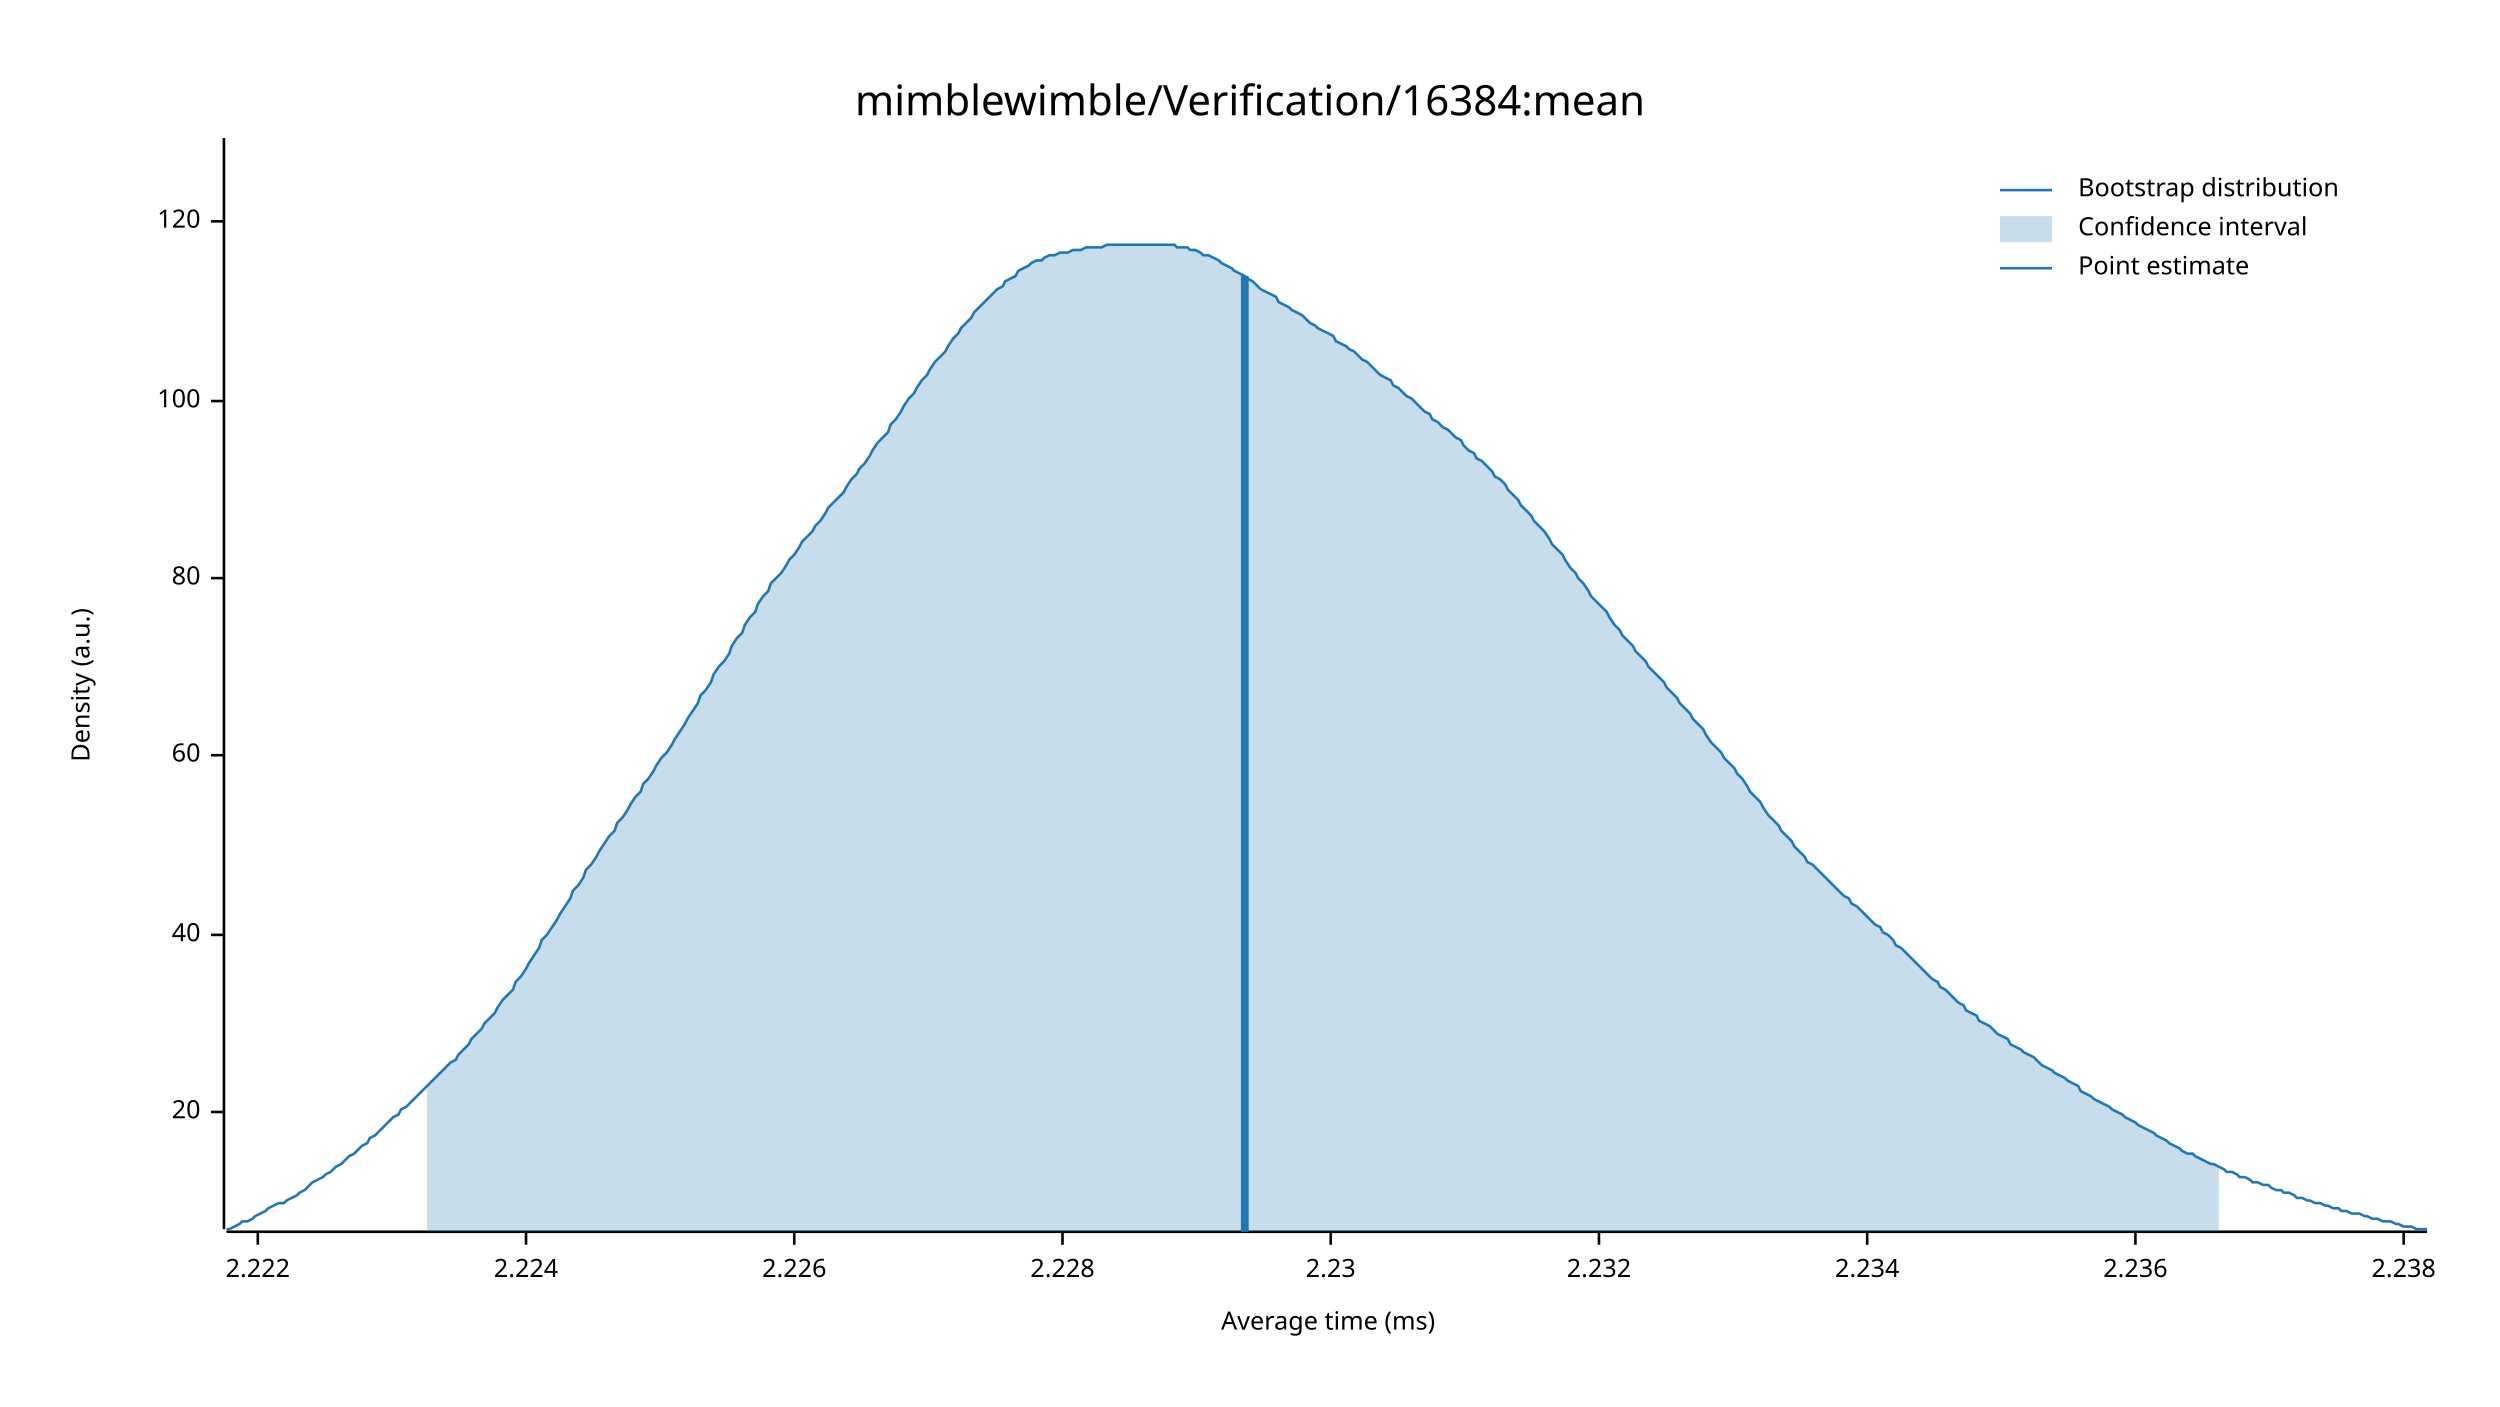
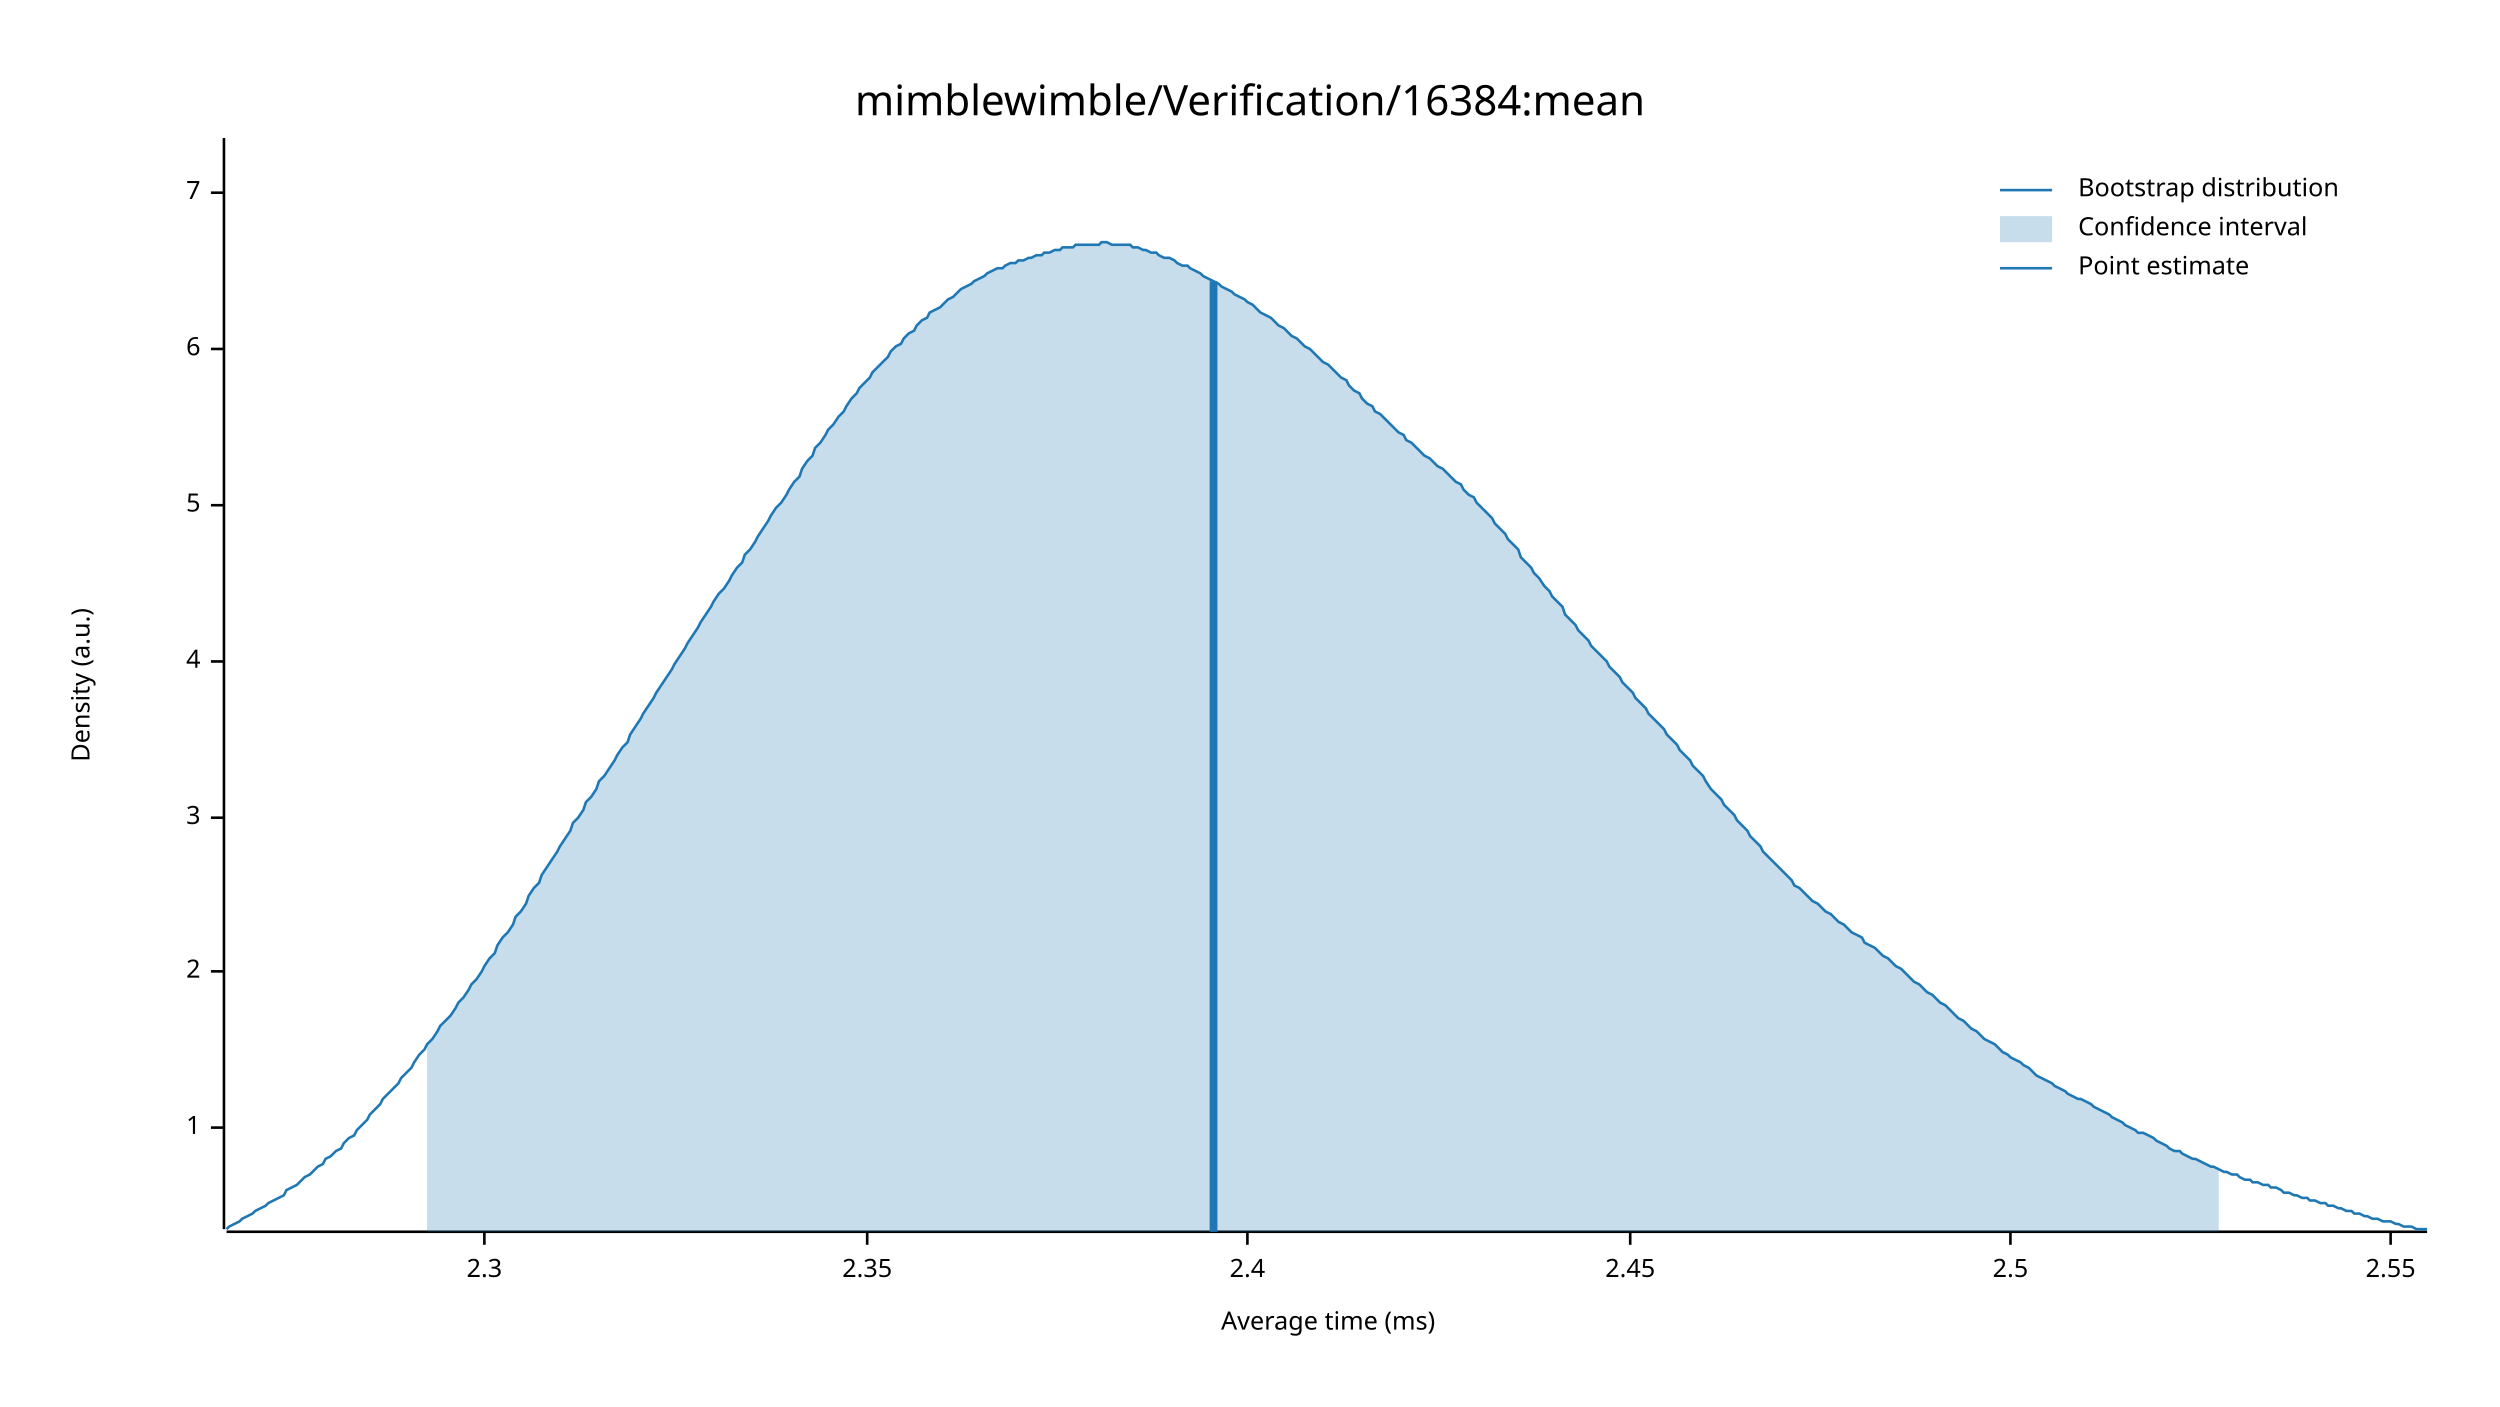
<svg xmlns="http://www.w3.org/2000/svg" width="960" height="540" viewBox="0 0 960 540">
  <text x="480" y="32" dy="0.76em" text-anchor="middle" font-family="sans-serif" font-size="16.129" opacity="1" fill="#000000">
mimblewimble/Verification/16384:mean
</text>
  <text x="27" y="263" dy="0.76em" text-anchor="middle" font-family="sans-serif" font-size="9.677" opacity="1" fill="#000000" transform="rotate(270, 27, 263)">
Density (a.u.)
</text>
  <text x="510" y="513" dy="-0.5ex" text-anchor="middle" font-family="sans-serif" font-size="9.677" opacity="1" fill="#000000">
Average time (ms)
</text>
  <polyline fill="none" opacity="1" stroke="#000000" stroke-width="1" points="86,53 86,472 " />
-   <text x="77" y="427" dy="0.5ex" text-anchor="end" font-family="sans-serif" font-size="9.677" opacity="1" fill="#000000">
- 20
+   <text x="77" y="433" dy="0.5ex" text-anchor="end" font-family="sans-serif" font-size="9.677" opacity="1" fill="#000000">
+ 1
</text>
-   <polyline fill="none" opacity="1" stroke="#000000" stroke-width="1" points="81,427 86,427 " />
-   <text x="77" y="359" dy="0.5ex" text-anchor="end" font-family="sans-serif" font-size="9.677" opacity="1" fill="#000000">
- 40
+   <polyline fill="none" opacity="1" stroke="#000000" stroke-width="1" points="81,433 86,433 " />
+   <text x="77" y="373" dy="0.5ex" text-anchor="end" font-family="sans-serif" font-size="9.677" opacity="1" fill="#000000">
+ 2
</text>
-   <polyline fill="none" opacity="1" stroke="#000000" stroke-width="1" points="81,359 86,359 " />
-   <text x="77" y="290" dy="0.5ex" text-anchor="end" font-family="sans-serif" font-size="9.677" opacity="1" fill="#000000">
- 60
+   <polyline fill="none" opacity="1" stroke="#000000" stroke-width="1" points="81,373 86,373 " />
+   <text x="77" y="314" dy="0.5ex" text-anchor="end" font-family="sans-serif" font-size="9.677" opacity="1" fill="#000000">
+ 3
</text>
-   <polyline fill="none" opacity="1" stroke="#000000" stroke-width="1" points="81,290 86,290 " />
-   <text x="77" y="222" dy="0.5ex" text-anchor="end" font-family="sans-serif" font-size="9.677" opacity="1" fill="#000000">
- 80
+   <polyline fill="none" opacity="1" stroke="#000000" stroke-width="1" points="81,314 86,314 " />
+   <text x="77" y="254" dy="0.5ex" text-anchor="end" font-family="sans-serif" font-size="9.677" opacity="1" fill="#000000">
+ 4
</text>
-   <polyline fill="none" opacity="1" stroke="#000000" stroke-width="1" points="81,222 86,222 " />
-   <text x="77" y="154" dy="0.5ex" text-anchor="end" font-family="sans-serif" font-size="9.677" opacity="1" fill="#000000">
- 100
+   <polyline fill="none" opacity="1" stroke="#000000" stroke-width="1" points="81,254 86,254 " />
+   <text x="77" y="194" dy="0.5ex" text-anchor="end" font-family="sans-serif" font-size="9.677" opacity="1" fill="#000000">
+ 5
</text>
-   <polyline fill="none" opacity="1" stroke="#000000" stroke-width="1" points="81,154 86,154 " />
-   <text x="77" y="85" dy="0.5ex" text-anchor="end" font-family="sans-serif" font-size="9.677" opacity="1" fill="#000000">
- 120
+   <polyline fill="none" opacity="1" stroke="#000000" stroke-width="1" points="81,194 86,194 " />
+   <text x="77" y="134" dy="0.5ex" text-anchor="end" font-family="sans-serif" font-size="9.677" opacity="1" fill="#000000">
+ 6
</text>
-   <polyline fill="none" opacity="1" stroke="#000000" stroke-width="1" points="81,85 86,85 " />
+   <polyline fill="none" opacity="1" stroke="#000000" stroke-width="1" points="81,134 86,134 " />
+   <text x="77" y="74" dy="0.5ex" text-anchor="end" font-family="sans-serif" font-size="9.677" opacity="1" fill="#000000">
+ 7
+ </text>
+   <polyline fill="none" opacity="1" stroke="#000000" stroke-width="1" points="81,74 86,74 " />
  <polyline fill="none" opacity="1" stroke="#000000" stroke-width="1" points="87,473 932,473 " />
-   <text x="99" y="483" dy="0.76em" text-anchor="middle" font-family="sans-serif" font-size="9.677" opacity="1" fill="#000000">
- 2.222
+   <text x="186" y="483" dy="0.76em" text-anchor="middle" font-family="sans-serif" font-size="9.677" opacity="1" fill="#000000">
+ 2.3
</text>
-   <polyline fill="none" opacity="1" stroke="#000000" stroke-width="1" points="99,473 99,478 " />
-   <text x="202" y="483" dy="0.76em" text-anchor="middle" font-family="sans-serif" font-size="9.677" opacity="1" fill="#000000">
- 2.224
+   <polyline fill="none" opacity="1" stroke="#000000" stroke-width="1" points="186,473 186,478 " />
+   <text x="333" y="483" dy="0.76em" text-anchor="middle" font-family="sans-serif" font-size="9.677" opacity="1" fill="#000000">
+ 2.35
</text>
-   <polyline fill="none" opacity="1" stroke="#000000" stroke-width="1" points="202,473 202,478 " />
-   <text x="305" y="483" dy="0.76em" text-anchor="middle" font-family="sans-serif" font-size="9.677" opacity="1" fill="#000000">
- 2.226
+   <polyline fill="none" opacity="1" stroke="#000000" stroke-width="1" points="333,473 333,478 " />
+   <text x="479" y="483" dy="0.76em" text-anchor="middle" font-family="sans-serif" font-size="9.677" opacity="1" fill="#000000">
+ 2.4
</text>
-   <polyline fill="none" opacity="1" stroke="#000000" stroke-width="1" points="305,473 305,478 " />
-   <text x="408" y="483" dy="0.76em" text-anchor="middle" font-family="sans-serif" font-size="9.677" opacity="1" fill="#000000">
- 2.228
+   <polyline fill="none" opacity="1" stroke="#000000" stroke-width="1" points="479,473 479,478 " />
+   <text x="626" y="483" dy="0.76em" text-anchor="middle" font-family="sans-serif" font-size="9.677" opacity="1" fill="#000000">
+ 2.45
</text>
-   <polyline fill="none" opacity="1" stroke="#000000" stroke-width="1" points="408,473 408,478 " />
-   <text x="511" y="483" dy="0.76em" text-anchor="middle" font-family="sans-serif" font-size="9.677" opacity="1" fill="#000000">
- 2.23
+   <polyline fill="none" opacity="1" stroke="#000000" stroke-width="1" points="626,473 626,478 " />
+   <text x="772" y="483" dy="0.76em" text-anchor="middle" font-family="sans-serif" font-size="9.677" opacity="1" fill="#000000">
+ 2.5
</text>
-   <polyline fill="none" opacity="1" stroke="#000000" stroke-width="1" points="511,473 511,478 " />
-   <text x="614" y="483" dy="0.76em" text-anchor="middle" font-family="sans-serif" font-size="9.677" opacity="1" fill="#000000">
- 2.232
+   <polyline fill="none" opacity="1" stroke="#000000" stroke-width="1" points="772,473 772,478 " />
+   <text x="918" y="483" dy="0.76em" text-anchor="middle" font-family="sans-serif" font-size="9.677" opacity="1" fill="#000000">
+ 2.55
</text>
-   <polyline fill="none" opacity="1" stroke="#000000" stroke-width="1" points="614,473 614,478 " />
-   <text x="717" y="483" dy="0.76em" text-anchor="middle" font-family="sans-serif" font-size="9.677" opacity="1" fill="#000000">
- 2.234
- </text>
-   <polyline fill="none" opacity="1" stroke="#000000" stroke-width="1" points="717,473 717,478 " />
-   <text x="820" y="483" dy="0.76em" text-anchor="middle" font-family="sans-serif" font-size="9.677" opacity="1" fill="#000000">
- 2.236
- </text>
-   <polyline fill="none" opacity="1" stroke="#000000" stroke-width="1" points="820,473 820,478 " />
-   <text x="923" y="483" dy="0.76em" text-anchor="middle" font-family="sans-serif" font-size="9.677" opacity="1" fill="#000000">
- 2.238
- </text>
-   <polyline fill="none" opacity="1" stroke="#000000" stroke-width="1" points="923,473 923,478 " />
-   <polyline fill="none" opacity="1" stroke="#1F78B4" stroke-width="1" points="87,472 88,472 90,471 92,470 93,469 95,469 97,468 98,467 100,466 102,465 103,464 105,463 107,462 109,462 110,461 112,460 114,459 115,458 117,457 119,455 120,454 122,453 124,452 125,451 127,450 129,448 131,447 132,446 134,444 136,443 137,442 139,440 141,439 142,437 144,436 146,434 147,433 149,431 151,429 153,428 154,426 156,425 158,423 159,422 161,420 163,418 164,417 166,415 168,413 169,412 171,410 173,408 175,407 176,405 178,403 180,401 181,399 183,397 185,395 186,393 188,391 190,389 191,387 193,384 195,382 197,380 198,377 200,375 202,372 203,370 205,367 207,364 208,361 210,359 212,356 214,353 215,351 217,348 219,345 220,342 222,340 224,337 225,334 227,332 229,329 230,327 232,324 234,321 236,319 237,316 239,314 241,311 242,309 244,306 246,304 247,301 249,299 251,296 252,294 254,291 256,289 258,286 259,284 261,281 263,278 264,276 266,273 268,270 269,267 271,265 273,262 274,259 276,256 278,254 280,251 281,248 283,245 285,243 286,240 288,237 290,235 291,232 293,229 295,227 296,224 298,222 300,220 302,217 303,215 305,213 307,210 308,208 310,206 312,204 313,202 315,200 317,197 318,195 320,193 322,191 324,189 325,187 327,184 329,182 330,180 332,178 334,175 335,173 337,170 339,168 341,166 342,163 344,161 346,158 347,156 349,153 351,151 352,149 354,146 356,144 357,142 359,139 361,137 363,135 364,133 366,130 368,128 369,126 371,124 373,122 374,120 376,118 378,116 379,115 381,113 383,111 385,110 386,108 388,107 390,106 391,104 393,103 395,102 396,101 398,100 400,100 401,99 403,98 405,98 407,97 408,97 410,97 412,96 413,96 415,96 417,95 418,95 420,95 422,95 423,95 425,94 427,94 429,94 430,94 432,94 434,94 435,94 437,94 439,94 440,94 442,94 444,94 445,94 447,94 449,94 451,94 452,95 454,95 456,95 457,96 459,96 461,97 462,98 464,98 466,99 468,100 469,101 471,102 473,103 474,104 476,105 478,106 479,107 481,108 483,110 484,111 486,112 488,113 490,114 491,116 493,117 495,118 496,119 498,120 500,121 501,122 503,124 505,125 506,126 508,127 510,128 512,129 513,131 515,132 517,133 518,134 520,135 522,137 523,138 525,139 527,141 528,142 530,144 532,145 534,146 535,148 537,149 539,151 540,152 542,153 544,155 545,156 547,158 549,159 550,161 552,162 554,164 556,165 557,166 559,168 561,169 562,171 564,173 566,174 567,176 569,177 571,179 573,181 574,183 576,184 578,186 579,188 581,190 583,192 584,194 586,196 588,198 589,200 591,202 593,204 595,207 596,209 598,211 600,213 601,215 603,218 605,220 606,222 608,224 610,227 611,229 613,231 615,233 617,235 618,237 620,240 622,242 623,244 625,246 627,248 628,250 630,252 632,254 633,256 635,258 637,260 639,262 640,264 642,266 644,268 645,270 647,272 649,274 650,276 652,278 654,280 655,282 657,285 659,287 661,289 662,291 664,293 666,295 667,297 669,299 671,302 672,304 674,306 676,308 677,310 679,313 681,315 683,317 684,319 686,321 688,323 689,325 691,327 693,329 694,331 696,332 698,334 700,336 701,337 703,339 705,341 706,342 708,344 710,345 711,347 713,348 715,350 716,351 718,353 720,355 722,356 723,358 725,359 727,361 728,363 730,364 732,366 733,367 735,369 737,371 738,372 740,374 742,376 744,377 745,379 747,380 749,382 750,383 752,385 754,386 755,388 757,389 759,390 760,392 762,393 764,394 766,396 767,397 769,398 771,399 772,401 774,402 776,403 777,404 779,405 781,406 782,407 784,409 786,410 788,411 789,412 791,413 793,414 794,415 796,416 798,417 799,419 801,420 803,421 804,422 806,423 808,424 810,425 811,426 813,427 815,428 816,429 818,430 820,431 821,432 823,433 825,434 827,435 828,436 830,437 832,438 833,439 835,440 837,441 838,442 840,443 842,443 843,444 845,445 847,446 849,447 850,447 852,448 854,449 855,450 857,450 859,451 860,452 862,452 864,453 865,454 867,454 869,455 871,455 872,456 874,457 876,457 877,458 879,458 881,459 882,460 884,460 886,461 887,461 889,462 891,462 893,463 894,463 896,464 898,464 899,465 901,465 903,466 904,466 906,466 908,467 909,467 911,468 913,468 915,469 916,469 918,469 920,470 921,470 923,471 925,471 926,471 928,472 930,472 932,472 " />
-   <polygon opacity="0.25" fill="#1F78B4" points="164,417 166,415 168,413 169,412 171,410 173,408 175,407 176,405 178,403 180,401 181,399 183,397 185,395 186,393 188,391 190,389 191,387 193,384 195,382 197,380 198,377 200,375 202,372 203,370 205,367 207,364 208,361 210,359 212,356 214,353 215,351 217,348 219,345 220,342 222,340 224,337 225,334 227,332 229,329 230,327 232,324 234,321 236,319 237,316 239,314 241,311 242,309 244,306 246,304 247,301 249,299 251,296 252,294 254,291 256,289 258,286 259,284 261,281 263,278 264,276 266,273 268,270 269,267 271,265 273,262 274,259 276,256 278,254 280,251 281,248 283,245 285,243 286,240 288,237 290,235 291,232 293,229 295,227 296,224 298,222 300,220 302,217 303,215 305,213 307,210 308,208 310,206 312,204 313,202 315,200 317,197 318,195 320,193 322,191 324,189 325,187 327,184 329,182 330,180 332,178 334,175 335,173 337,170 339,168 341,166 342,163 344,161 346,158 347,156 349,153 351,151 352,149 354,146 356,144 357,142 359,139 361,137 363,135 364,133 366,130 368,128 369,126 371,124 373,122 374,120 376,118 378,116 379,115 381,113 383,111 385,110 386,108 388,107 390,106 391,104 393,103 395,102 396,101 398,100 400,100 401,99 403,98 405,98 407,97 408,97 410,97 412,96 413,96 415,96 417,95 418,95 420,95 422,95 423,95 425,94 427,94 429,94 430,94 432,94 434,94 435,94 437,94 439,94 440,94 442,94 444,94 445,94 447,94 449,94 451,94 452,95 454,95 456,95 457,96 459,96 461,97 462,98 464,98 466,99 468,100 469,101 471,102 473,103 474,104 476,105 478,106 479,107 481,108 483,110 484,111 486,112 488,113 490,114 491,116 493,117 495,118 496,119 498,120 500,121 501,122 503,124 505,125 506,126 508,127 510,128 512,129 513,131 515,132 517,133 518,134 520,135 522,137 523,138 525,139 527,141 528,142 530,144 532,145 534,146 535,148 537,149 539,151 540,152 542,153 544,155 545,156 547,158 549,159 550,161 552,162 554,164 556,165 557,166 559,168 561,169 562,171 564,173 566,174 567,176 569,177 571,179 573,181 574,183 576,184 578,186 579,188 581,190 583,192 584,194 586,196 588,198 589,200 591,202 593,204 595,207 596,209 598,211 600,213 601,215 603,218 605,220 606,222 608,224 610,227 611,229 613,231 615,233 617,235 618,237 620,240 622,242 623,244 625,246 627,248 628,250 630,252 632,254 633,256 635,258 637,260 639,262 640,264 642,266 644,268 645,270 647,272 649,274 650,276 652,278 654,280 655,282 657,285 659,287 661,289 662,291 664,293 666,295 667,297 669,299 671,302 672,304 674,306 676,308 677,310 679,313 681,315 683,317 684,319 686,321 688,323 689,325 691,327 693,329 694,331 696,332 698,334 700,336 701,337 703,339 705,341 706,342 708,344 710,345 711,347 713,348 715,350 716,351 718,353 720,355 722,356 723,358 725,359 727,361 728,363 730,364 732,366 733,367 735,369 737,371 738,372 740,374 742,376 744,377 745,379 747,380 749,382 750,383 752,385 754,386 755,388 757,389 759,390 760,392 762,393 764,394 766,396 767,397 769,398 771,399 772,401 774,402 776,403 777,404 779,405 781,406 782,407 784,409 786,410 788,411 789,412 791,413 793,414 794,415 796,416 798,417 799,419 801,420 803,421 804,422 806,423 808,424 810,425 811,426 813,427 815,428 816,429 818,430 820,431 821,432 823,433 825,434 827,435 828,436 830,437 832,438 833,439 835,440 837,441 838,442 840,443 842,443 843,444 845,445 847,446 849,447 850,447 852,448 852,473 164,473 " />
-   <polyline fill="none" opacity="1" stroke="#1F78B4" stroke-width="3" points="478,473 478,106 " />
+   <polyline fill="none" opacity="1" stroke="#000000" stroke-width="1" points="918,473 918,478 " />
+   <polyline fill="none" opacity="1" stroke="#1F78B4" stroke-width="1" points="87,472 88,471 90,470 92,469 93,468 95,467 97,466 98,465 100,464 102,463 103,462 105,461 107,460 109,459 110,457 112,456 114,455 115,454 117,452 119,451 120,450 122,448 124,447 125,445 127,444 129,442 131,441 132,439 134,437 136,436 137,434 139,432 141,430 142,428 144,426 146,424 147,422 149,420 151,418 153,416 154,414 156,412 158,410 159,408 161,405 163,403 164,401 166,399 168,396 169,394 171,392 173,390 175,387 176,385 178,383 180,380 181,378 183,376 185,373 186,371 188,368 190,366 191,363 193,360 195,358 197,355 198,352 200,350 202,347 203,344 205,341 207,339 208,336 210,333 212,330 214,327 215,325 217,322 219,319 220,316 222,314 224,311 225,308 227,306 229,303 230,300 232,298 234,295 236,292 237,290 239,287 241,285 242,282 244,279 246,276 247,274 249,271 251,268 252,266 254,263 256,260 258,257 259,255 261,252 263,249 264,247 266,244 268,241 269,239 271,236 273,233 274,231 276,228 278,226 280,223 281,221 283,218 285,216 286,213 288,211 290,208 291,206 293,203 295,200 296,198 298,195 300,193 302,190 303,188 305,185 307,183 308,180 310,177 312,175 313,172 315,170 317,167 318,165 320,163 322,160 324,158 325,156 327,153 329,151 330,149 332,147 334,145 335,143 337,141 339,139 341,137 342,135 344,133 346,132 347,130 349,128 351,127 352,125 354,123 356,122 357,120 359,119 361,118 363,116 364,115 366,114 368,112 369,111 371,110 373,109 374,108 376,107 378,106 379,105 381,104 383,103 385,103 386,102 388,101 390,101 391,100 393,100 395,99 396,99 398,98 400,98 401,97 403,97 405,96 407,96 408,95 410,95 412,95 413,94 415,94 417,94 418,94 420,94 422,94 423,93 425,93 427,94 429,94 430,94 432,94 434,94 435,95 437,95 439,96 440,96 442,97 444,97 445,98 447,99 449,99 451,100 452,101 454,102 456,102 457,103 459,104 461,105 462,106 464,107 466,108 468,109 469,110 471,111 473,112 474,113 476,114 478,115 479,116 481,117 483,119 484,120 486,121 488,122 490,124 491,125 493,126 495,128 496,129 498,130 500,132 501,133 503,134 505,136 506,137 508,139 510,140 512,142 513,143 515,145 517,146 518,148 520,150 522,151 523,153 525,155 527,156 528,158 530,159 532,161 534,163 535,164 537,166 539,167 540,169 542,170 544,172 545,173 547,175 549,176 550,177 552,179 554,180 556,182 557,183 559,185 561,186 562,188 564,190 566,191 567,193 569,195 571,197 573,199 574,201 576,203 578,205 579,207 581,209 583,211 584,214 586,216 588,218 589,220 591,222 593,225 595,227 596,229 598,231 600,233 601,236 603,238 605,240 606,242 608,244 610,246 611,248 613,250 615,252 617,254 618,256 620,258 622,260 623,262 625,264 627,266 628,268 630,270 632,272 633,274 635,276 637,278 639,280 640,282 642,284 644,286 645,288 647,290 649,292 650,294 652,296 654,298 655,300 657,303 659,305 661,307 662,309 664,311 666,313 667,315 669,317 671,319 672,321 674,323 676,325 677,327 679,329 681,331 683,333 684,334 686,336 688,338 689,340 691,341 693,343 694,344 696,346 698,347 700,349 701,350 703,351 705,353 706,354 708,355 710,357 711,358 713,359 715,360 716,362 718,363 720,364 722,366 723,367 725,368 727,370 728,371 730,372 732,374 733,375 735,377 737,378 738,379 740,381 742,382 744,384 745,385 747,386 749,388 750,389 752,391 754,392 755,393 757,395 759,396 760,397 762,399 764,400 766,401 767,402 769,404 771,405 772,406 774,407 776,408 777,409 779,410 781,412 782,413 784,414 786,415 788,416 789,417 791,418 793,419 794,420 796,421 798,422 799,422 801,423 803,424 804,425 806,426 808,427 810,428 811,429 813,430 815,431 816,432 818,433 820,434 821,435 823,435 825,436 827,437 828,438 830,439 832,440 833,441 835,442 837,442 838,443 840,444 842,445 843,445 845,446 847,447 849,448 850,448 852,449 854,450 855,450 857,451 859,451 860,452 862,453 864,453 865,454 867,454 869,455 871,455 872,456 874,456 876,457 877,458 879,458 881,459 882,459 884,460 886,460 887,461 889,461 891,462 893,462 894,463 896,463 898,464 899,464 901,465 903,465 904,466 906,466 908,467 909,467 911,468 913,468 915,469 916,469 918,469 920,470 921,470 923,471 925,471 926,471 928,472 930,472 932,472 " />
+   <polygon opacity="0.25" fill="#1F78B4" points="164,401 166,399 168,396 169,394 171,392 173,390 175,387 176,385 178,383 180,380 181,378 183,376 185,373 186,371 188,368 190,366 191,363 193,360 195,358 197,355 198,352 200,350 202,347 203,344 205,341 207,339 208,336 210,333 212,330 214,327 215,325 217,322 219,319 220,316 222,314 224,311 225,308 227,306 229,303 230,300 232,298 234,295 236,292 237,290 239,287 241,285 242,282 244,279 246,276 247,274 249,271 251,268 252,266 254,263 256,260 258,257 259,255 261,252 263,249 264,247 266,244 268,241 269,239 271,236 273,233 274,231 276,228 278,226 280,223 281,221 283,218 285,216 286,213 288,211 290,208 291,206 293,203 295,200 296,198 298,195 300,193 302,190 303,188 305,185 307,183 308,180 310,177 312,175 313,172 315,170 317,167 318,165 320,163 322,160 324,158 325,156 327,153 329,151 330,149 332,147 334,145 335,143 337,141 339,139 341,137 342,135 344,133 346,132 347,130 349,128 351,127 352,125 354,123 356,122 357,120 359,119 361,118 363,116 364,115 366,114 368,112 369,111 371,110 373,109 374,108 376,107 378,106 379,105 381,104 383,103 385,103 386,102 388,101 390,101 391,100 393,100 395,99 396,99 398,98 400,98 401,97 403,97 405,96 407,96 408,95 410,95 412,95 413,94 415,94 417,94 418,94 420,94 422,94 423,93 425,93 427,94 429,94 430,94 432,94 434,94 435,95 437,95 439,96 440,96 442,97 444,97 445,98 447,99 449,99 451,100 452,101 454,102 456,102 457,103 459,104 461,105 462,106 464,107 466,108 468,109 469,110 471,111 473,112 474,113 476,114 478,115 479,116 481,117 483,119 484,120 486,121 488,122 490,124 491,125 493,126 495,128 496,129 498,130 500,132 501,133 503,134 505,136 506,137 508,139 510,140 512,142 513,143 515,145 517,146 518,148 520,150 522,151 523,153 525,155 527,156 528,158 530,159 532,161 534,163 535,164 537,166 539,167 540,169 542,170 544,172 545,173 547,175 549,176 550,177 552,179 554,180 556,182 557,183 559,185 561,186 562,188 564,190 566,191 567,193 569,195 571,197 573,199 574,201 576,203 578,205 579,207 581,209 583,211 584,214 586,216 588,218 589,220 591,222 593,225 595,227 596,229 598,231 600,233 601,236 603,238 605,240 606,242 608,244 610,246 611,248 613,250 615,252 617,254 618,256 620,258 622,260 623,262 625,264 627,266 628,268 630,270 632,272 633,274 635,276 637,278 639,280 640,282 642,284 644,286 645,288 647,290 649,292 650,294 652,296 654,298 655,300 657,303 659,305 661,307 662,309 664,311 666,313 667,315 669,317 671,319 672,321 674,323 676,325 677,327 679,329 681,331 683,333 684,334 686,336 688,338 689,340 691,341 693,343 694,344 696,346 698,347 700,349 701,350 703,351 705,353 706,354 708,355 710,357 711,358 713,359 715,360 716,362 718,363 720,364 722,366 723,367 725,368 727,370 728,371 730,372 732,374 733,375 735,377 737,378 738,379 740,381 742,382 744,384 745,385 747,386 749,388 750,389 752,391 754,392 755,393 757,395 759,396 760,397 762,399 764,400 766,401 767,402 769,404 771,405 772,406 774,407 776,408 777,409 779,410 781,412 782,413 784,414 786,415 788,416 789,417 791,418 793,419 794,420 796,421 798,422 799,422 801,423 803,424 804,425 806,426 808,427 810,428 811,429 813,430 815,431 816,432 818,433 820,434 821,435 823,435 825,436 827,437 828,438 830,439 832,440 833,441 835,442 837,442 838,443 840,444 842,445 843,445 845,446 847,447 849,448 850,448 852,449 852,473 164,473 " />
+   <polyline fill="none" opacity="1" stroke="#1F78B4" stroke-width="3" points="466,473 466,108 " />
  <text x="798" y="68" dy="0.76em" text-anchor="start" font-family="sans-serif" font-size="9.677" opacity="1" fill="#000000">
Bootstrap distribution
</text>
  <text x="798" y="83" dy="0.76em" text-anchor="start" font-family="sans-serif" font-size="9.677" opacity="1" fill="#000000">
Confidence interval
</text>
  <text x="798" y="98" dy="0.76em" text-anchor="start" font-family="sans-serif" font-size="9.677" opacity="1" fill="#000000">
Point estimate
</text>
  <polyline fill="none" opacity="1" stroke="#1F78B4" stroke-width="1" points="768,73 788,73 " />
  <rect x="768" y="83" width="20" height="10" opacity="0.25" fill="#1F78B4" stroke="none" />
  <polyline fill="none" opacity="1" stroke="#1F78B4" stroke-width="1" points="768,103 788,103 " />
</svg>
